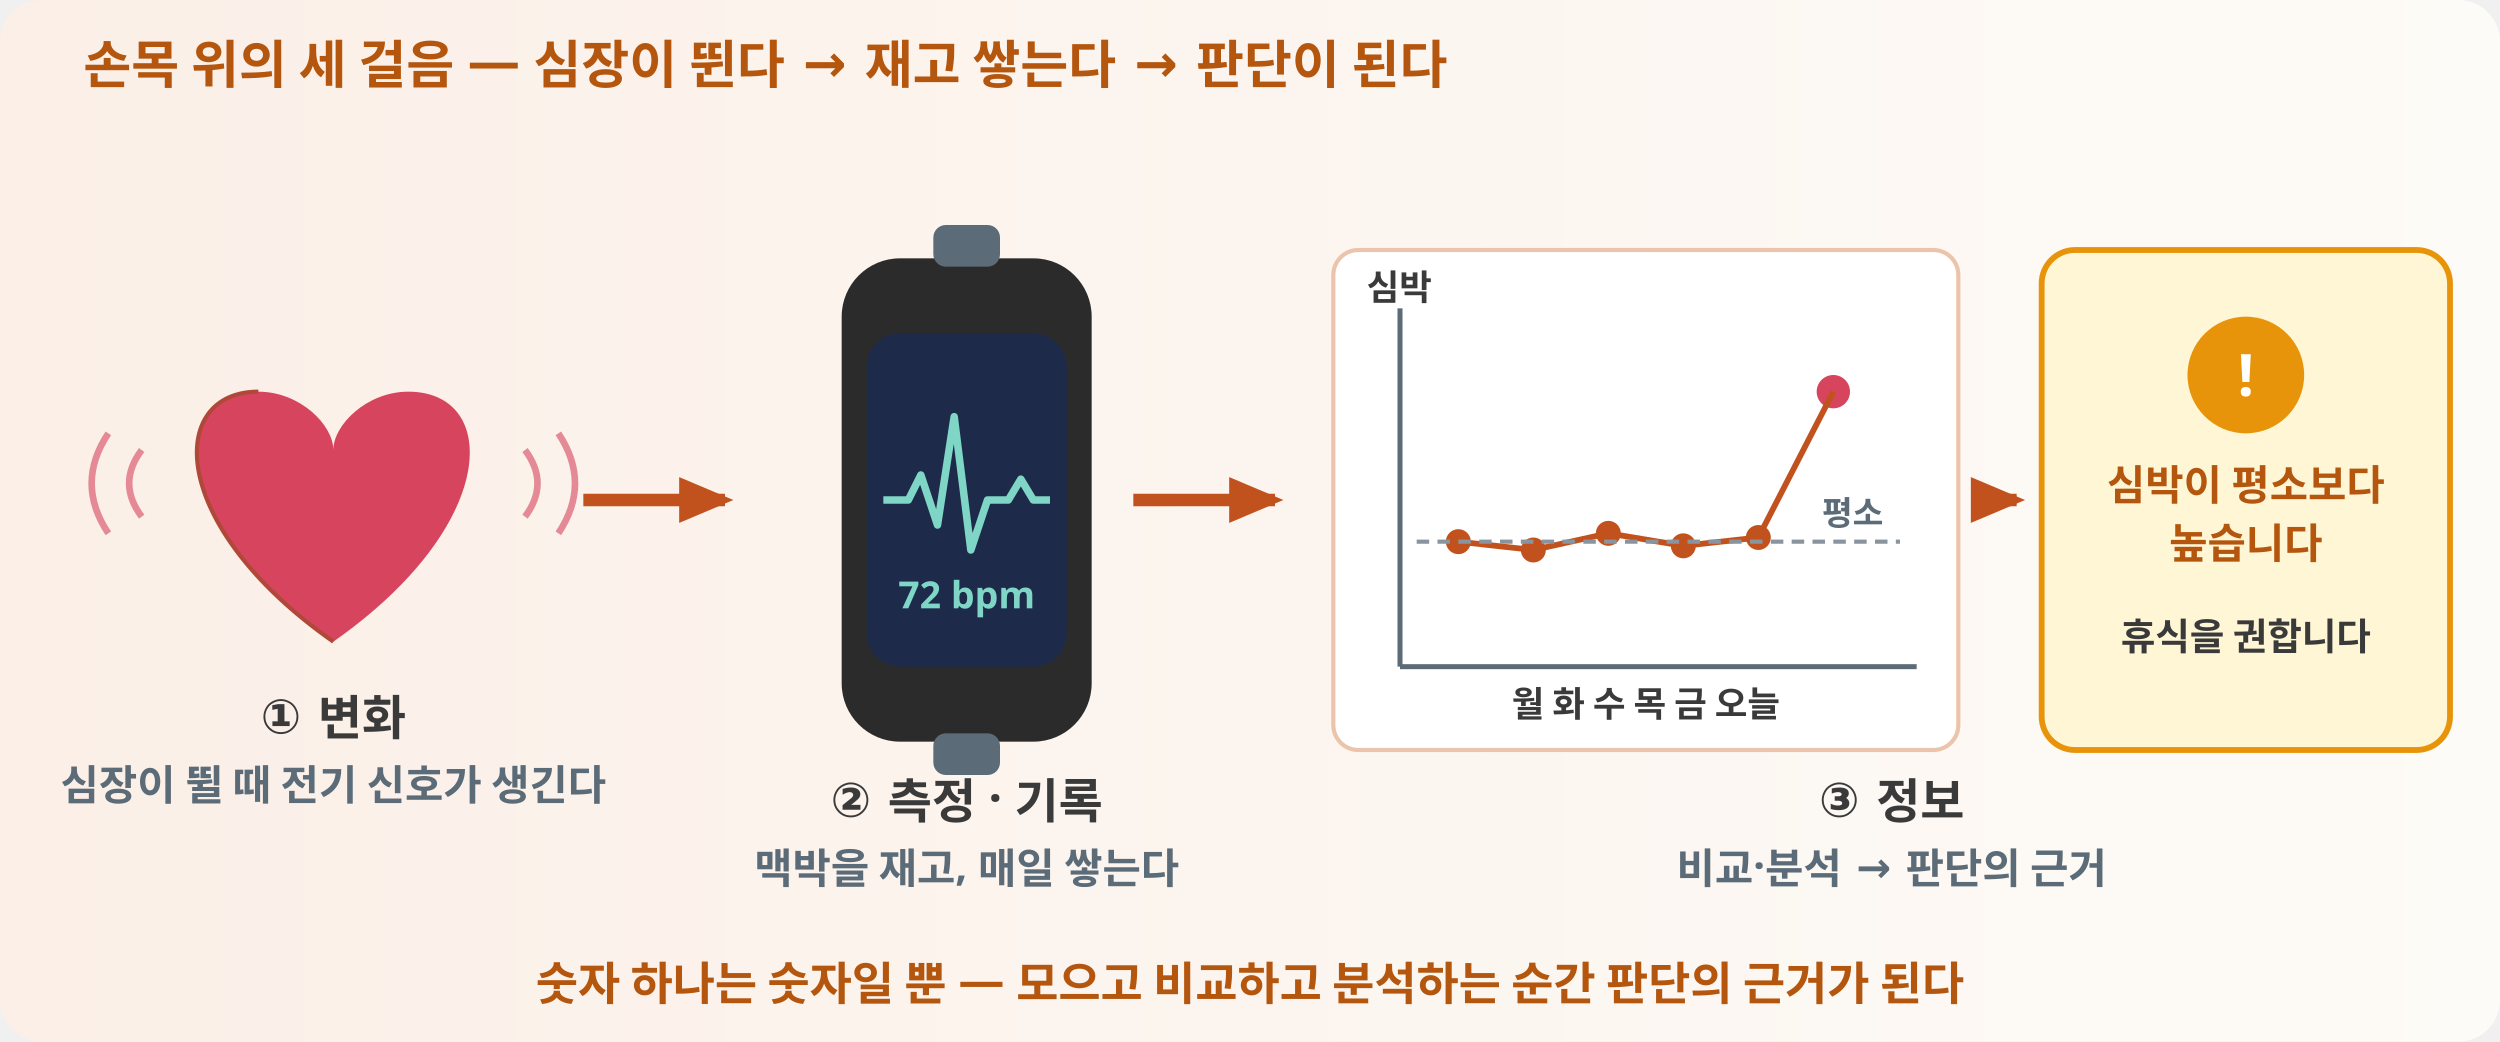
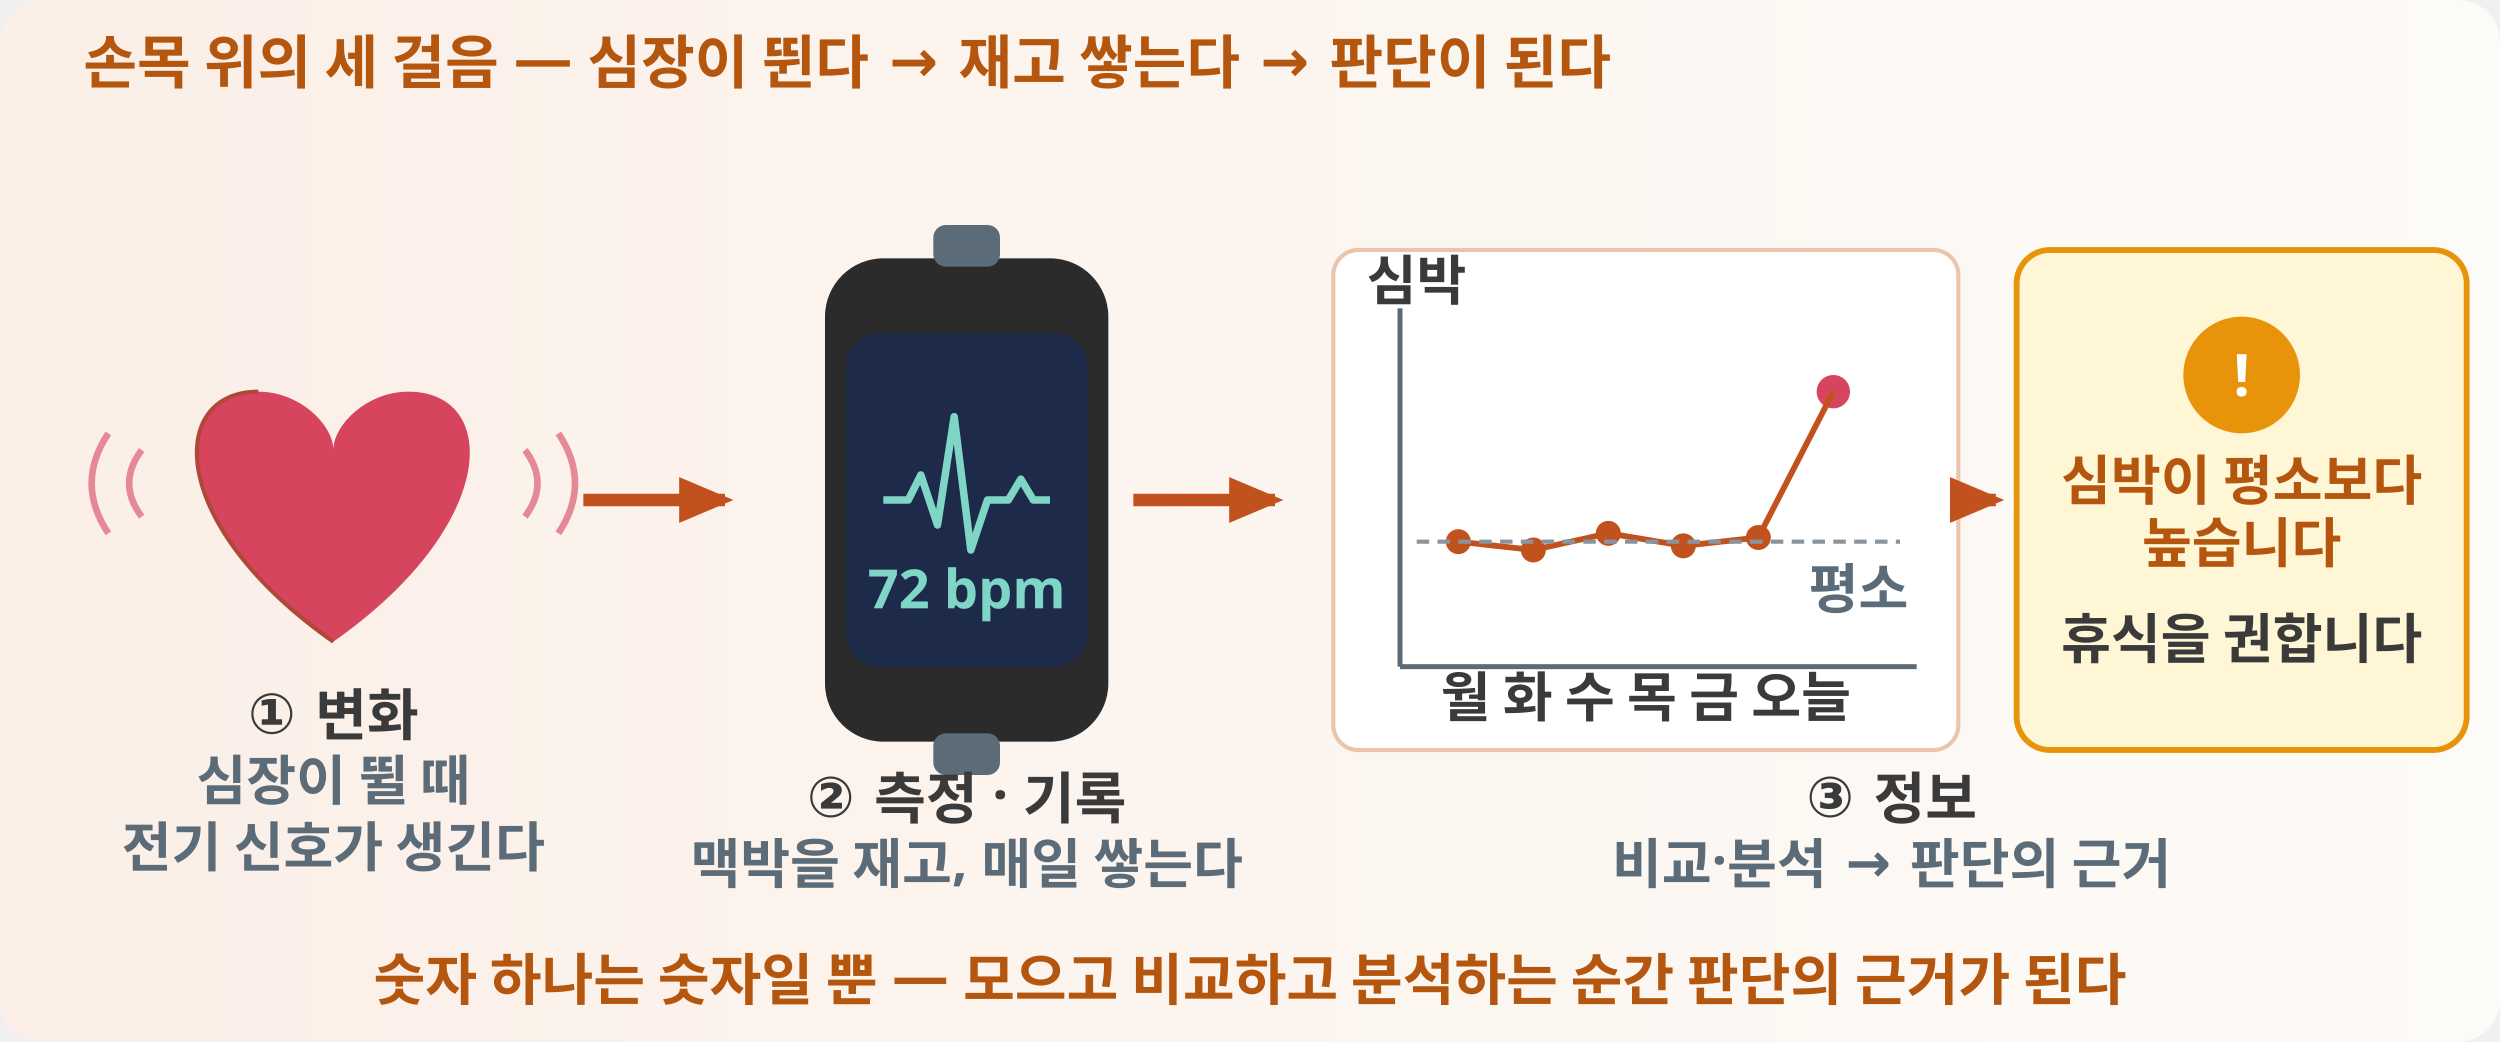
<svg width="600" height="250" viewBox="0 0 600 250" font-family="PC Sans">
  <defs>
    <marker id="arrB-1104-01" markerUnits="userSpaceOnUse" markerWidth="13" markerHeight="11" refX="11" refY="5.5" orient="auto">
      <path d="M0,0 L13,5.5 L0,11 Z" fill="#C1521E" />
    </marker>
  </defs>
  <defs>
    <linearGradient id="q1bg-1104-01" x1="0" y1="0" x2="1" y2="0">
      <stop offset="0" stop-color="#FBEFE7" />
      <stop offset="1" stop-color="#FDFBF7" />
    </linearGradient>
  </defs>
  <rect width="600" height="250" rx="10" fill="url(#q1bg-1104-01)" />
-   <text x="20" y="20" font-size="12.5" font-weight="900" fill="#B4560E">손목 위의 세 걸음 — 심장이 뛴다 → 재고 쌓는다 → 판단이 된다</text>
+   <text x="20" y="20" font-size="14" font-weight="900" fill="#B4560E">손목 위의 세 걸음 — 심장이 뛴다 → 재고 쌓는다 → 판단이 된다</text>
  <g transform="translate(80,120)">
    <path d="M0,34 C-40,6 -40,-26 -18,-26 C-8,-26 0,-18 0,-12 C0,-18 8,-26 18,-26 C40,-26 40,6 0,34 Z" fill="#D6455D" />
    <path d="M0,34 C-40,6 -40,-26 -18,-26" fill="none" stroke="#B0483A" stroke-width="1" />
    <g fill="none" stroke="#D6455D" stroke-width="1.6" opacity="0.6">
      <path d="M-46,4 q-6,-8 0,-16" />
      <path d="M46,4 q6,-8 0,-16" />
      <path d="M-54,8 q-8,-12 0,-24" />
      <path d="M54,8 q8,-12 0,-24" />
    </g>
  </g>
-   <text x="80" y="176" text-anchor="middle" font-size="11.5" font-weight="900" fill="#3A3A3A">① 변화</text>
-   <text x="80" y="192" text-anchor="middle" font-size="10" font-weight="700" fill="#5B6B77">심장이 뛸 때 전기 신호가 생긴다</text>
+   <text x="80" y="176" text-anchor="middle" font-size="13.5" font-weight="900" fill="#3A3A3A">① 변화</text>
+   <text x="80" y="192" text-anchor="middle" font-size="13" font-weight="700" fill="#5B6B77">심장이 뛸 때</text>
+   <text x="80" y="208" text-anchor="middle" font-size="13" font-weight="700" fill="#5B6B77">전기 신호가 생긴다</text>
  <path d="M140,120 h34" stroke="#C1521E" stroke-width="3" marker-end="url(#arrB-1104-01)" />
  <g transform="translate(232,120)">
-     <rect x="-30" y="-58" width="60" height="116" rx="14" fill="#2B2B2B" />
-     <rect x="-24" y="-40" width="48" height="80" rx="8" fill="#1D2A4A" />
+     <rect x="-34" y="-58" width="68" height="116" rx="14" fill="#2B2B2B" />
+     <rect x="-29" y="-40" width="58" height="80" rx="8" fill="#1D2A4A" />
    <rect x="-8" y="-66" width="16" height="10" rx="3" fill="#5B6B77" />
    <rect x="-8" y="56" width="16" height="10" rx="3" fill="#5B6B77" />
    <path d="M-20,0 h6 l3,-6 l4,12 l4,-26 l4,32 l4,-12 h5 l3,-5 l3,5 h4" fill="none" stroke="#7FD6C6" stroke-width="1.8" stroke-linejoin="round" />
-     <text y="26" text-anchor="middle" font-size="9" font-weight="900" fill="#7FD6C6">72 bpm</text>
+     <text y="26" text-anchor="middle" font-size="13" font-weight="900" fill="#7FD6C6">72 bpm</text>
  </g>
-   <text x="232" y="196" text-anchor="middle" font-size="11.5" font-weight="900" fill="#3A3A3A">② 측정 · 기록</text>
-   <text x="232" y="212" text-anchor="middle" font-size="10" font-weight="700" fill="#5B6B77">맥박을 재고, 매일 쌓는다</text>
+   <text x="232" y="196" text-anchor="middle" font-size="13.5" font-weight="900" fill="#3A3A3A">② 측정 · 기록</text>
+   <text x="232" y="212" text-anchor="middle" font-size="13" font-weight="700" fill="#5B6B77">맥박을 재고, 매일 쌓는다</text>
  <path d="M272,120 h34" stroke="#C1521E" stroke-width="3" marker-end="url(#arrB-1104-01)" />
  <g transform="translate(320,60)">
    <rect width="150" height="120" rx="6" fill="#FFFFFF" stroke="#EBC4AB" stroke-width="1" />
    <line x1="16" y1="100" x2="140" y2="100" stroke="#5B6B77" stroke-width="1.2" />
    <line x1="16" y1="100" x2="16" y2="14" stroke="#5B6B77" stroke-width="1.2" />
    <g fill="#C1521E">
      <circle cx="30" cy="70" r="3" />
      <circle cx="48" cy="72" r="3" />
      <circle cx="66" cy="68" r="3" />
      <circle cx="84" cy="71" r="3" />
      <circle cx="102" cy="69" r="3" />
      <circle cx="120" cy="34" r="4" fill="#D6455D" />
    </g>
    <path d="M30,70 L48,72 L66,68 L84,71 L102,69 L120,34" fill="none" stroke="#C1521E" stroke-width="1.4" />
    <line x1="20" y1="70" x2="136" y2="70" stroke="#8A949E" stroke-width="1" stroke-dasharray="3 2" />
-     <text x="132" y="66" text-anchor="end" font-size="8" font-weight="700" fill="#5B6B77">평소</text>
-     <text x="75" y="112" text-anchor="middle" font-size="8.5" font-weight="800" fill="#3A3A3A">월 화 수 목 금 오늘</text>
-     <text x="8" y="12" font-size="8.5" font-weight="800" fill="#3A3A3A">심박</text>
+     <text x="138" y="86" text-anchor="end" font-size="13" font-weight="700" fill="#5B6B77">평소</text>
+     <text x="75" y="112" text-anchor="middle" font-size="13" font-weight="800" fill="#3A3A3A">월 화 수 목 금 오늘</text>
+     <text x="8" y="12" font-size="13" font-weight="800" fill="#3A3A3A">심박</text>
  </g>
-   <g transform="translate(490,60)">
-     <rect width="98" height="120" rx="8" fill="#FFF6D6" stroke="#E8940A" stroke-width="1.4" />
-     <circle cx="49" cy="30" r="14" fill="#E8940A" />
-     <text x="49" y="35" text-anchor="middle" font-size="14" font-weight="900" fill="#FFFFFF">!</text>
-     <text x="49" y="60" text-anchor="middle" font-size="10" font-weight="900" fill="#B4560E">심박이 평소보다</text>
-     <text x="49" y="74" text-anchor="middle" font-size="10" font-weight="900" fill="#B4560E">높습니다</text>
-     <text x="49" y="96" text-anchor="middle" font-size="9" font-weight="700" fill="#3A3A3A">휴식을 권합니다</text>
+   <g transform="translate(484,60)">
+     <rect width="108" height="120" rx="8" fill="#FFF6D6" stroke="#E8940A" stroke-width="1.4" />
+     <circle cx="54" cy="30" r="14" fill="#E8940A" />
+     <text x="54" y="35" text-anchor="middle" font-size="14" font-weight="900" fill="#FFFFFF">!</text>
+     <text x="54" y="60" text-anchor="middle" font-size="13" font-weight="900" fill="#B4560E">심박이 평소보다</text>
+     <text x="54" y="75" text-anchor="middle" font-size="13" font-weight="900" fill="#B4560E">높습니다</text>
+     <text x="54" y="98" text-anchor="middle" font-size="13" font-weight="700" fill="#3A3A3A">휴식을 권합니다</text>
  </g>
-   <path d="M474,120 h10" stroke="#C1521E" stroke-width="3" marker-end="url(#arrB-1104-01)" />
-   <text x="454" y="196" text-anchor="middle" font-size="11.5" font-weight="900" fill="#3A3A3A">③ 정보</text>
-   <text x="454" y="212" text-anchor="middle" font-size="10" font-weight="700" fill="#5B6B77">비교·분석 → 판단의 근거</text>
-   <text x="300" y="240" text-anchor="middle" font-size="11" font-weight="900" fill="#B4560E">숫자 하나는 숫자일 뿐 — 모으고 비교하고 분석하는 순간 판단의 근거가 된다</text>
+   <path d="M472,120 h7" stroke="#C1521E" stroke-width="3" marker-end="url(#arrB-1104-01)" />
+   <text x="454" y="196" text-anchor="middle" font-size="13.5" font-weight="900" fill="#3A3A3A">③ 정보</text>
+   <text x="454" y="212" text-anchor="middle" font-size="13" font-weight="700" fill="#5B6B77">비교·분석 → 판단의 근거</text>
+   <text x="300" y="240" text-anchor="middle" font-size="13.5" font-weight="900" fill="#B4560E">숫자 하나는 숫자일 뿐 — 모으고 비교하고 분석하는 순간 판단의 근거가 된다</text>
</svg>
